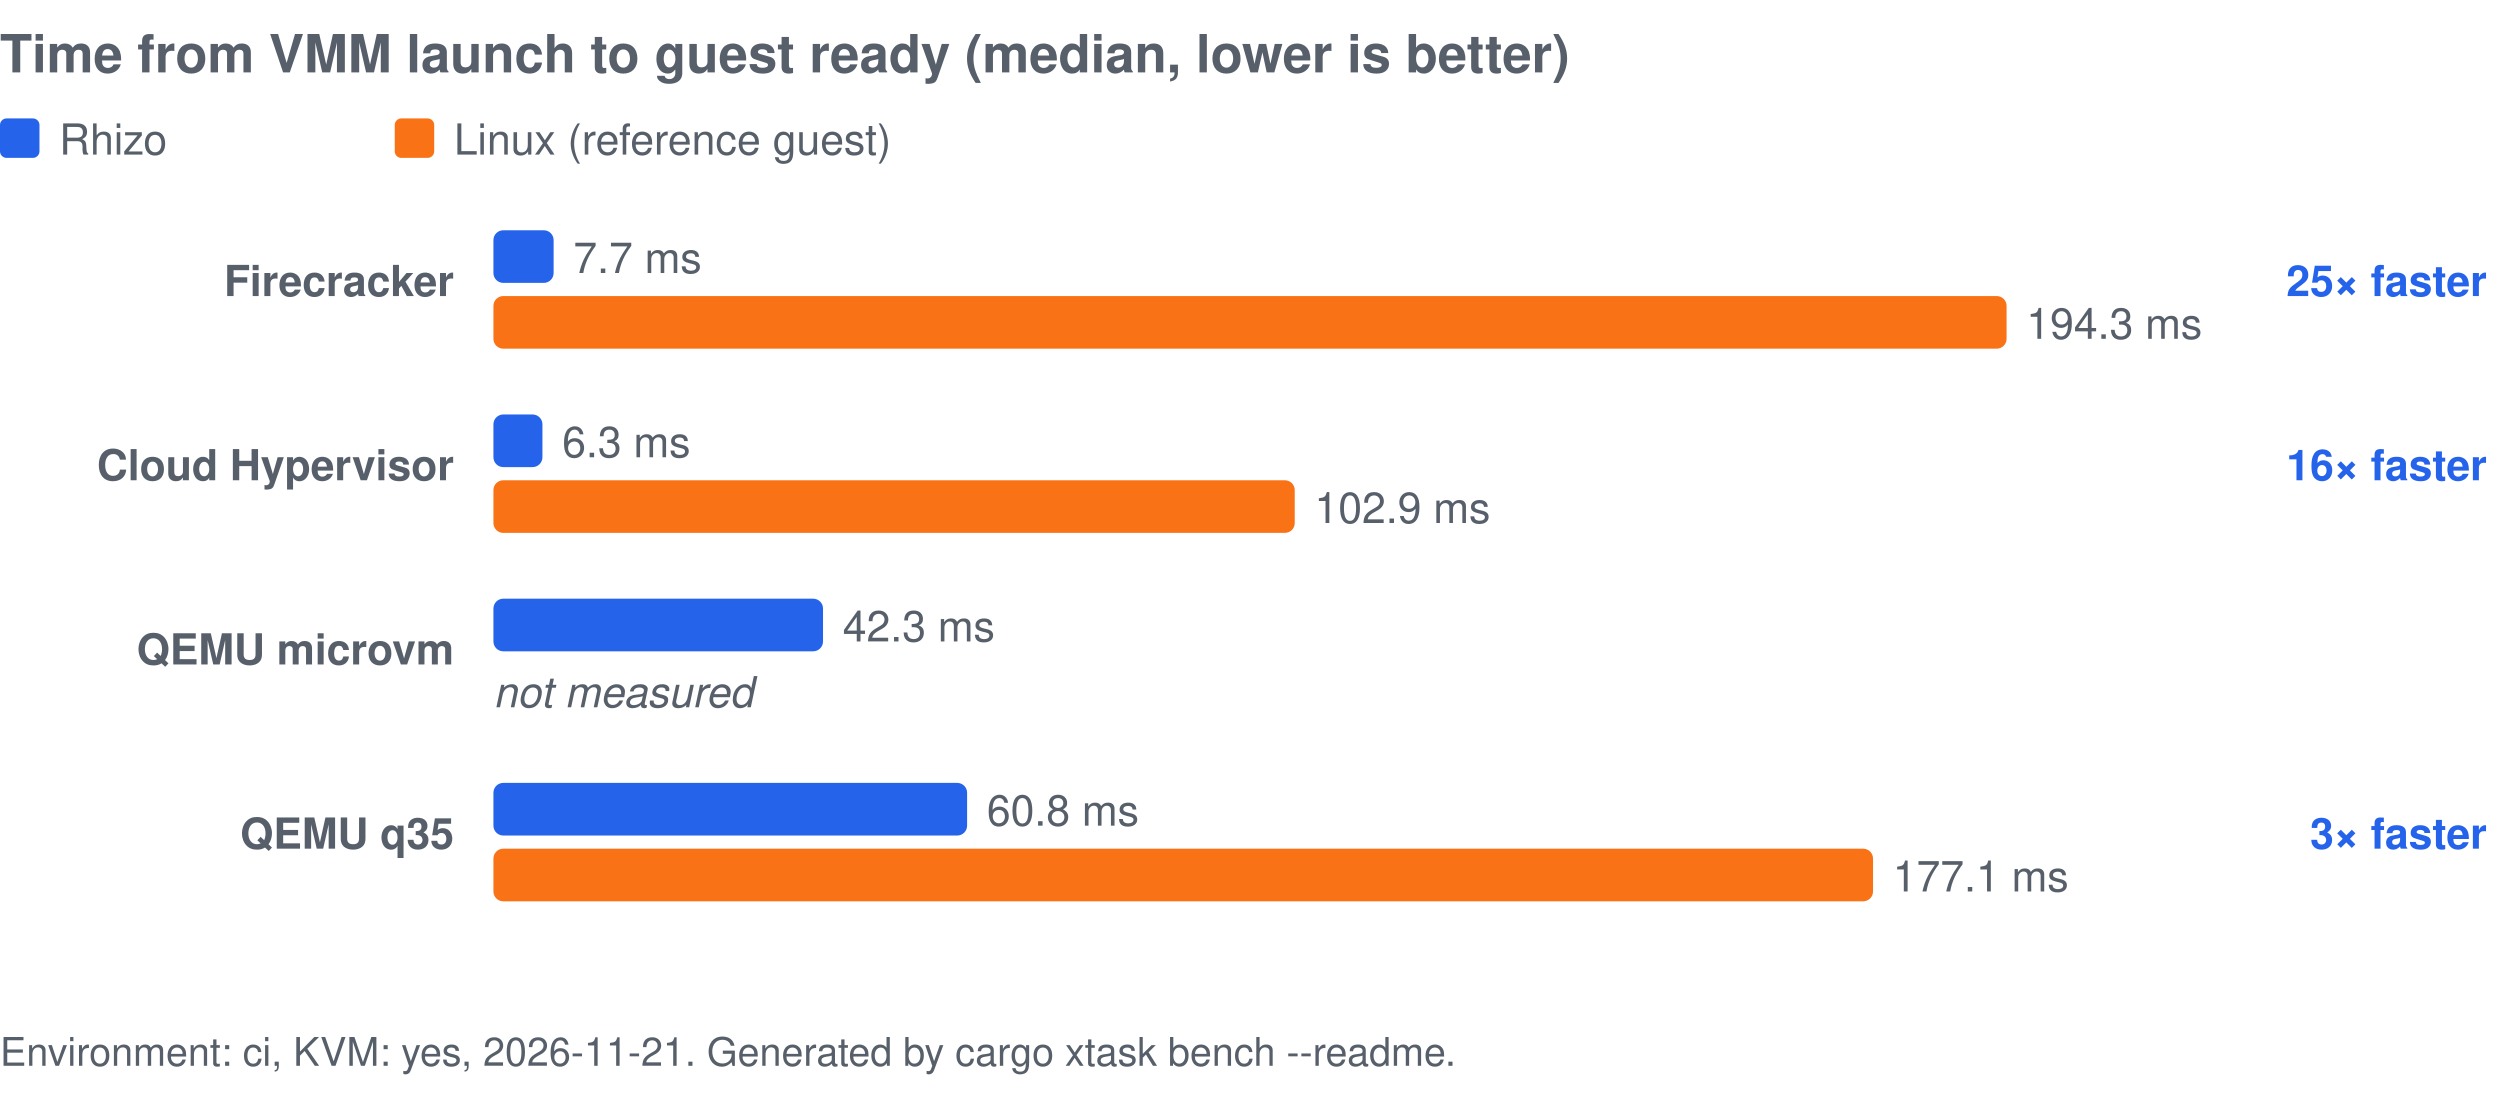
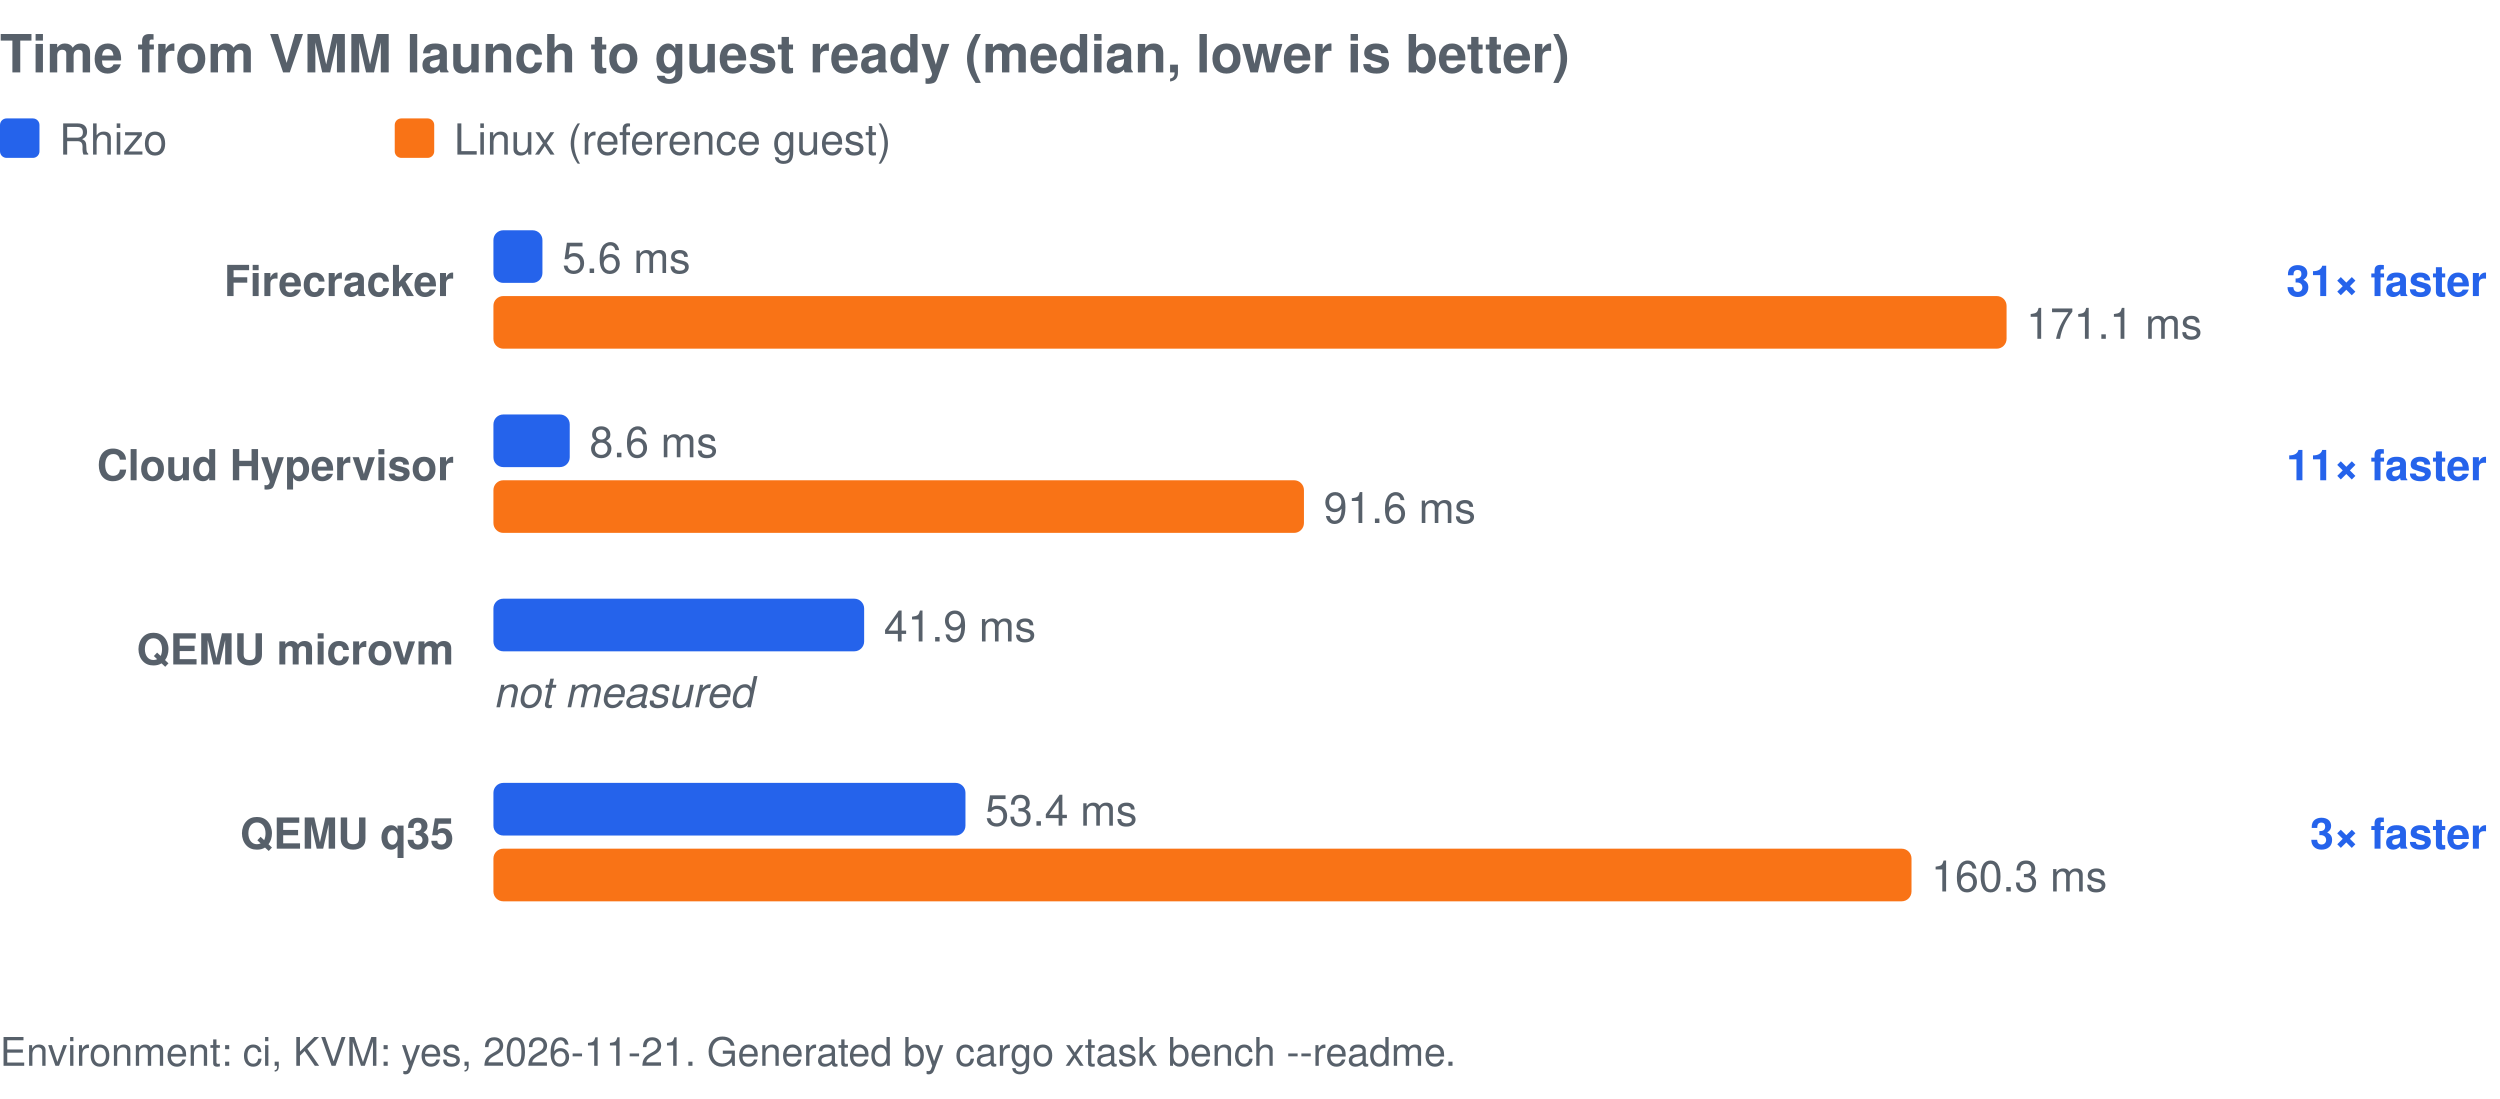
<svg xmlns="http://www.w3.org/2000/svg" width="760" height="334" viewBox="0 0 760 334" font-family="-apple-system, Segoe UI, Helvetica, Arial, sans-serif" font-size="13" fill="#57606a">
  <text x="0" y="22" font-size="16" font-weight="600">Time from VMM launch to guest ready (median, lower is better)</text>
  <rect x="0" y="36" width="12" height="12" rx="2" fill="#2563eb" />
  <text x="18" y="47">Rhizo</text>
  <rect x="120" y="36" width="12" height="12" rx="2" fill="#f97316" />
  <text x="138" y="47">Linux (reference guest)</text>
  <text x="138" y="90" text-anchor="end" font-weight="600">Firecracker</text>
-   <rect x="150" y="70" width="18.3" height="16" rx="3" fill="#2563eb" />
-   <text x="174.3" y="83.0">7.7 ms</text>
+   <rect x="150" y="70" width="14.9" height="16" rx="3" fill="#2563eb" />
+   <text x="170.9" y="83.0">5.6 ms</text>
  <rect x="150" y="90" width="460.0" height="16" rx="3" fill="#f97316" />
-   <text x="616.0" y="103.0">194.3 ms</text>
-   <text x="756" y="90" text-anchor="end" font-weight="600" fill="#2563eb">25× faster</text>
+   <text x="616.0" y="103.0">171.1 ms</text>
+   <text x="756" y="90" text-anchor="end" font-weight="600" fill="#2563eb">31× faster</text>
  <text x="138" y="146" text-anchor="end" font-weight="600">Cloud Hypervisor</text>
-   <rect x="150" y="126" width="14.9" height="16" rx="3" fill="#2563eb" />
-   <text x="170.9" y="139.0">6.3 ms</text>
-   <rect x="150" y="146" width="243.6" height="16" rx="3" fill="#f97316" />
-   <text x="399.6" y="159.0">102.9 ms</text>
-   <text x="756" y="146" text-anchor="end" font-weight="600" fill="#2563eb">16× faster</text>
+   <rect x="150" y="126" width="23.2" height="16" rx="3" fill="#2563eb" />
+   <text x="179.2" y="139.0">8.6 ms</text>
+   <rect x="150" y="146" width="246.4" height="16" rx="3" fill="#f97316" />
+   <text x="402.4" y="159.0">91.6 ms</text>
+   <text x="756" y="146" text-anchor="end" font-weight="600" fill="#2563eb">11× faster</text>
  <text x="138" y="202" text-anchor="end" font-weight="600">QEMU microvm</text>
-   <rect x="150" y="182" width="100.2" height="16" rx="3" fill="#2563eb" />
-   <text x="256.2" y="195.0">42.3 ms</text>
+   <rect x="150" y="182" width="112.7" height="16" rx="3" fill="#2563eb" />
+   <text x="268.7" y="195.0">41.9 ms</text>
  <text x="150" y="215.0" font-style="italic">not measured</text>
  <text x="138" y="258" text-anchor="end" font-weight="600">QEMU q35</text>
-   <rect x="150" y="238" width="144.0" height="16" rx="3" fill="#2563eb" />
-   <text x="300.0" y="251.0">60.8 ms</text>
-   <rect x="150" y="258" width="419.4" height="16" rx="3" fill="#f97316" />
-   <text x="575.4" y="271.0">177.1 ms</text>
+   <rect x="150" y="238" width="143.5" height="16" rx="3" fill="#2563eb" />
+   <text x="299.5" y="251.0">53.4 ms</text>
+   <rect x="150" y="258" width="431.1" height="16" rx="3" fill="#f97316" />
+   <text x="587.1" y="271.0">160.3 ms</text>
  <text x="756" y="258" text-anchor="end" font-weight="600" fill="#2563eb">3× faster</text>
  <text x="0" y="324" font-size="12">Environment: ci, KVM: yes, 2026-11-21. Generated by cargo xtask bench --readme.</text>
</svg>
